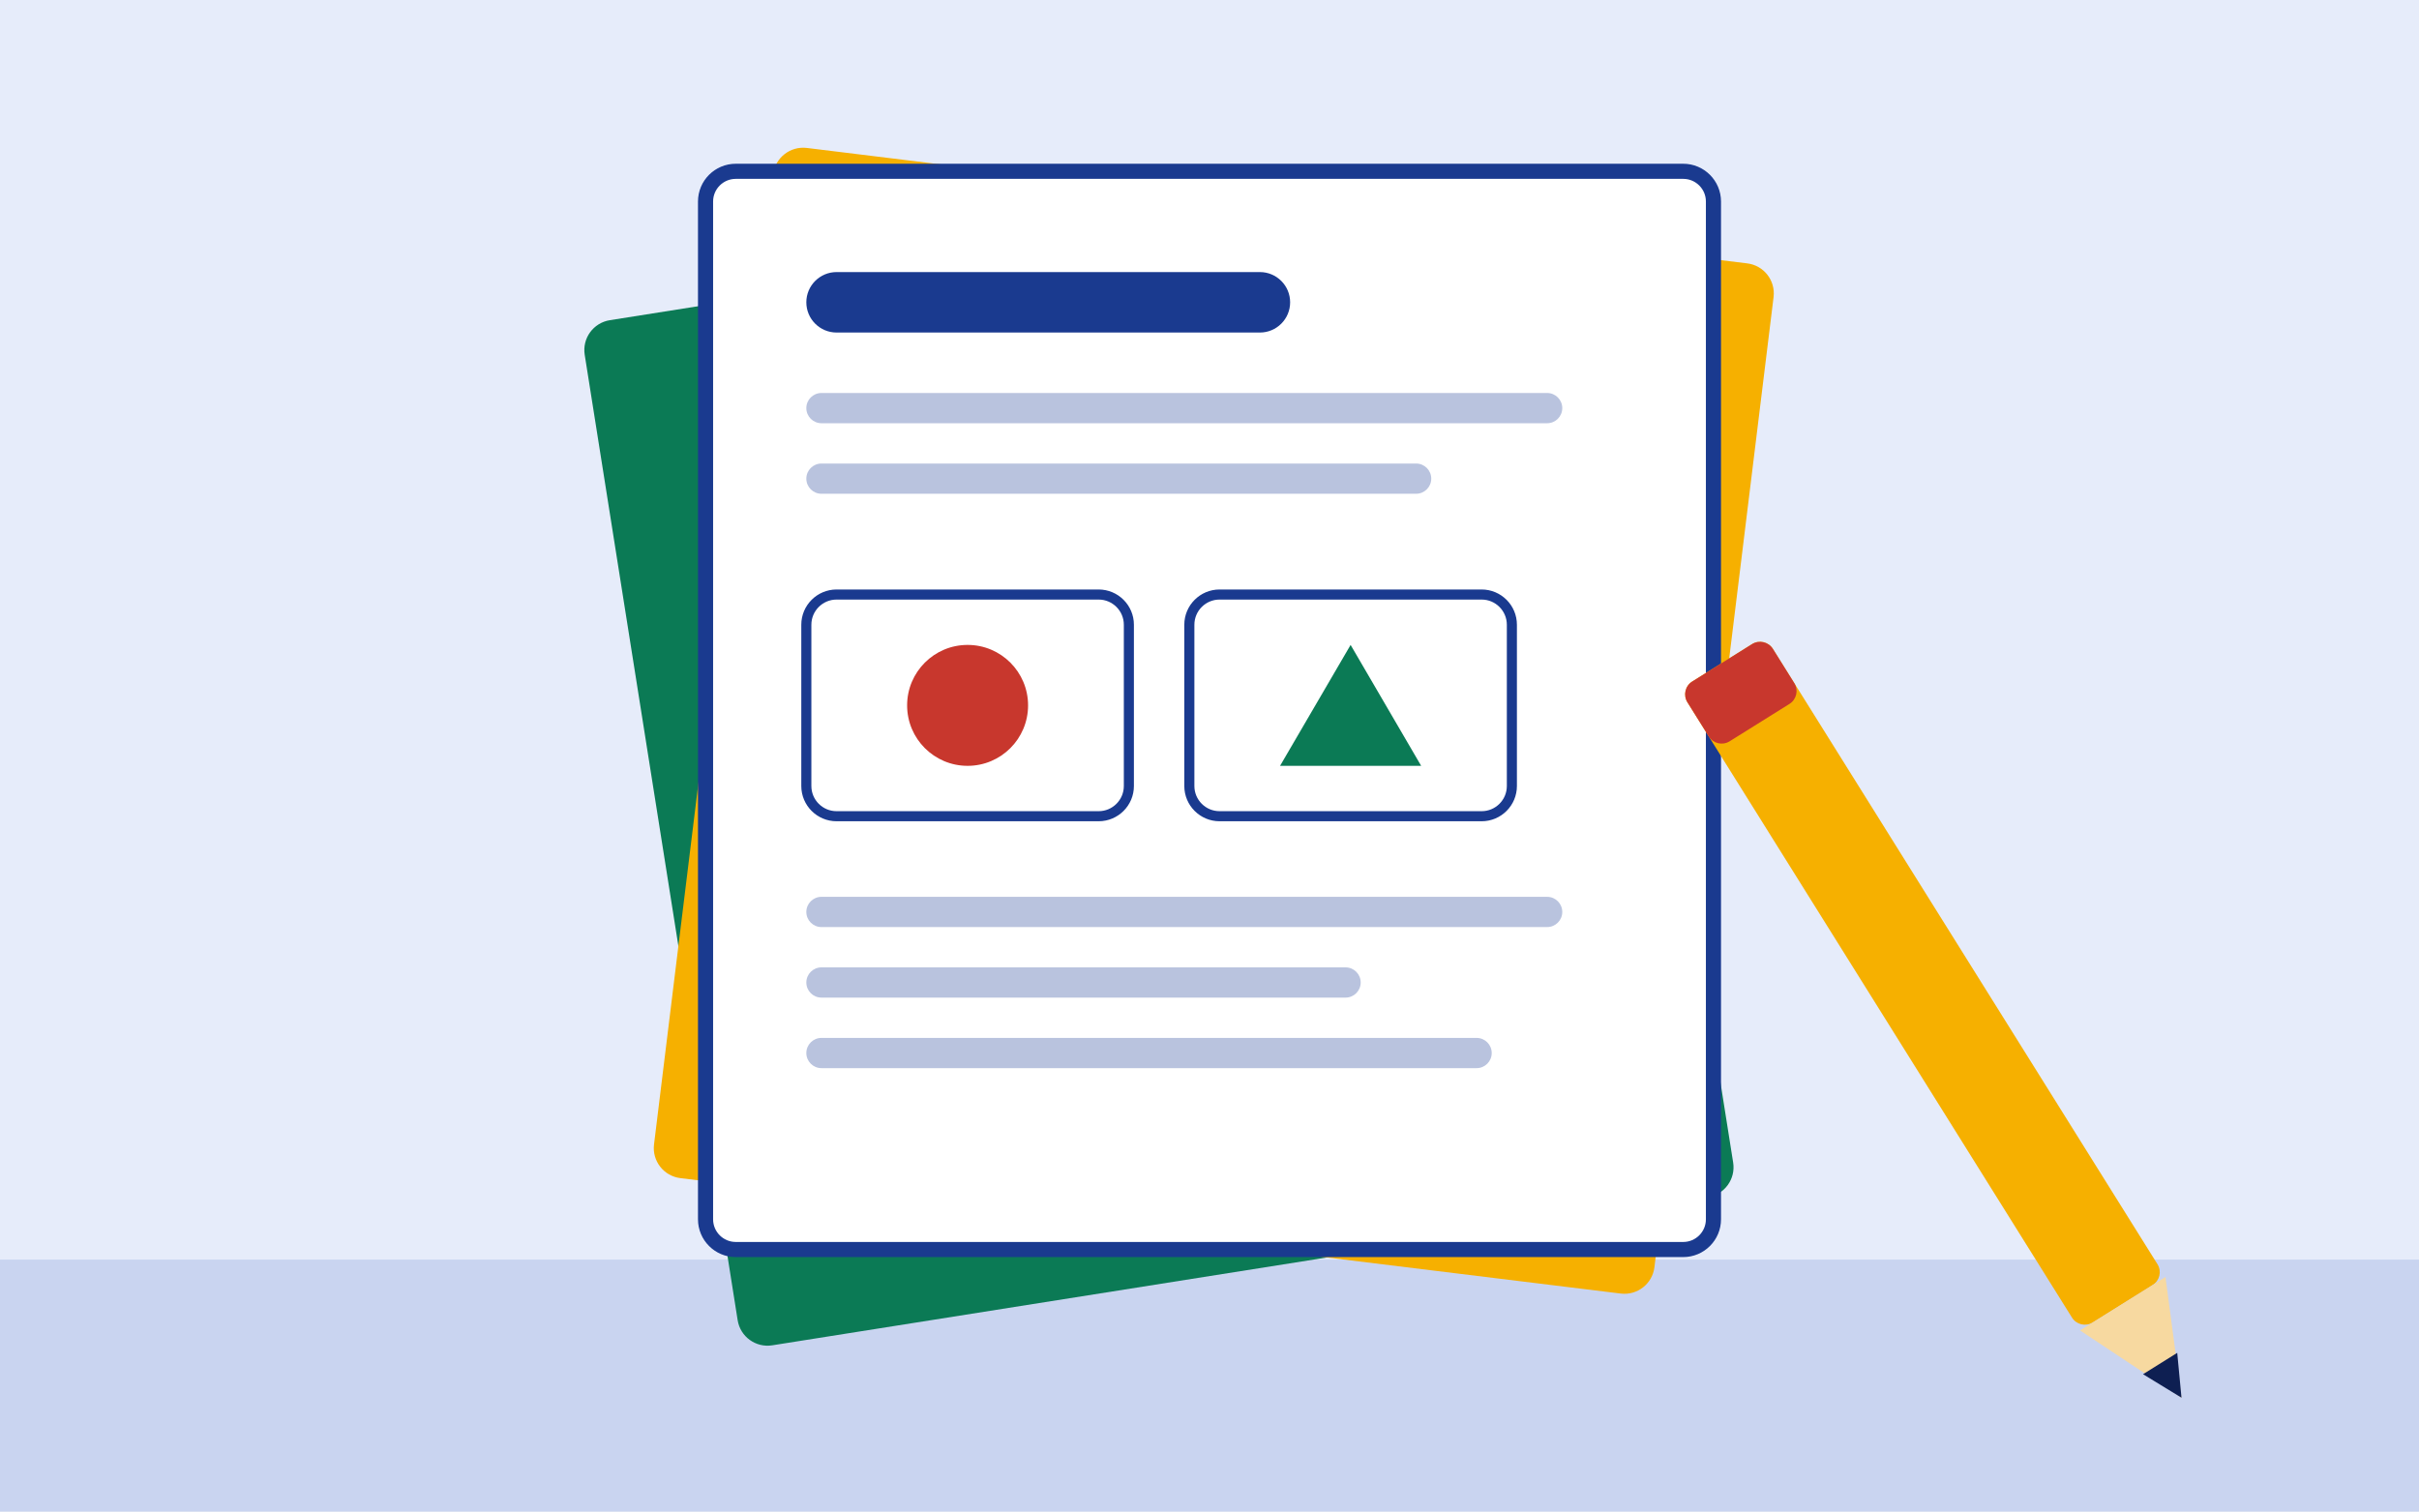
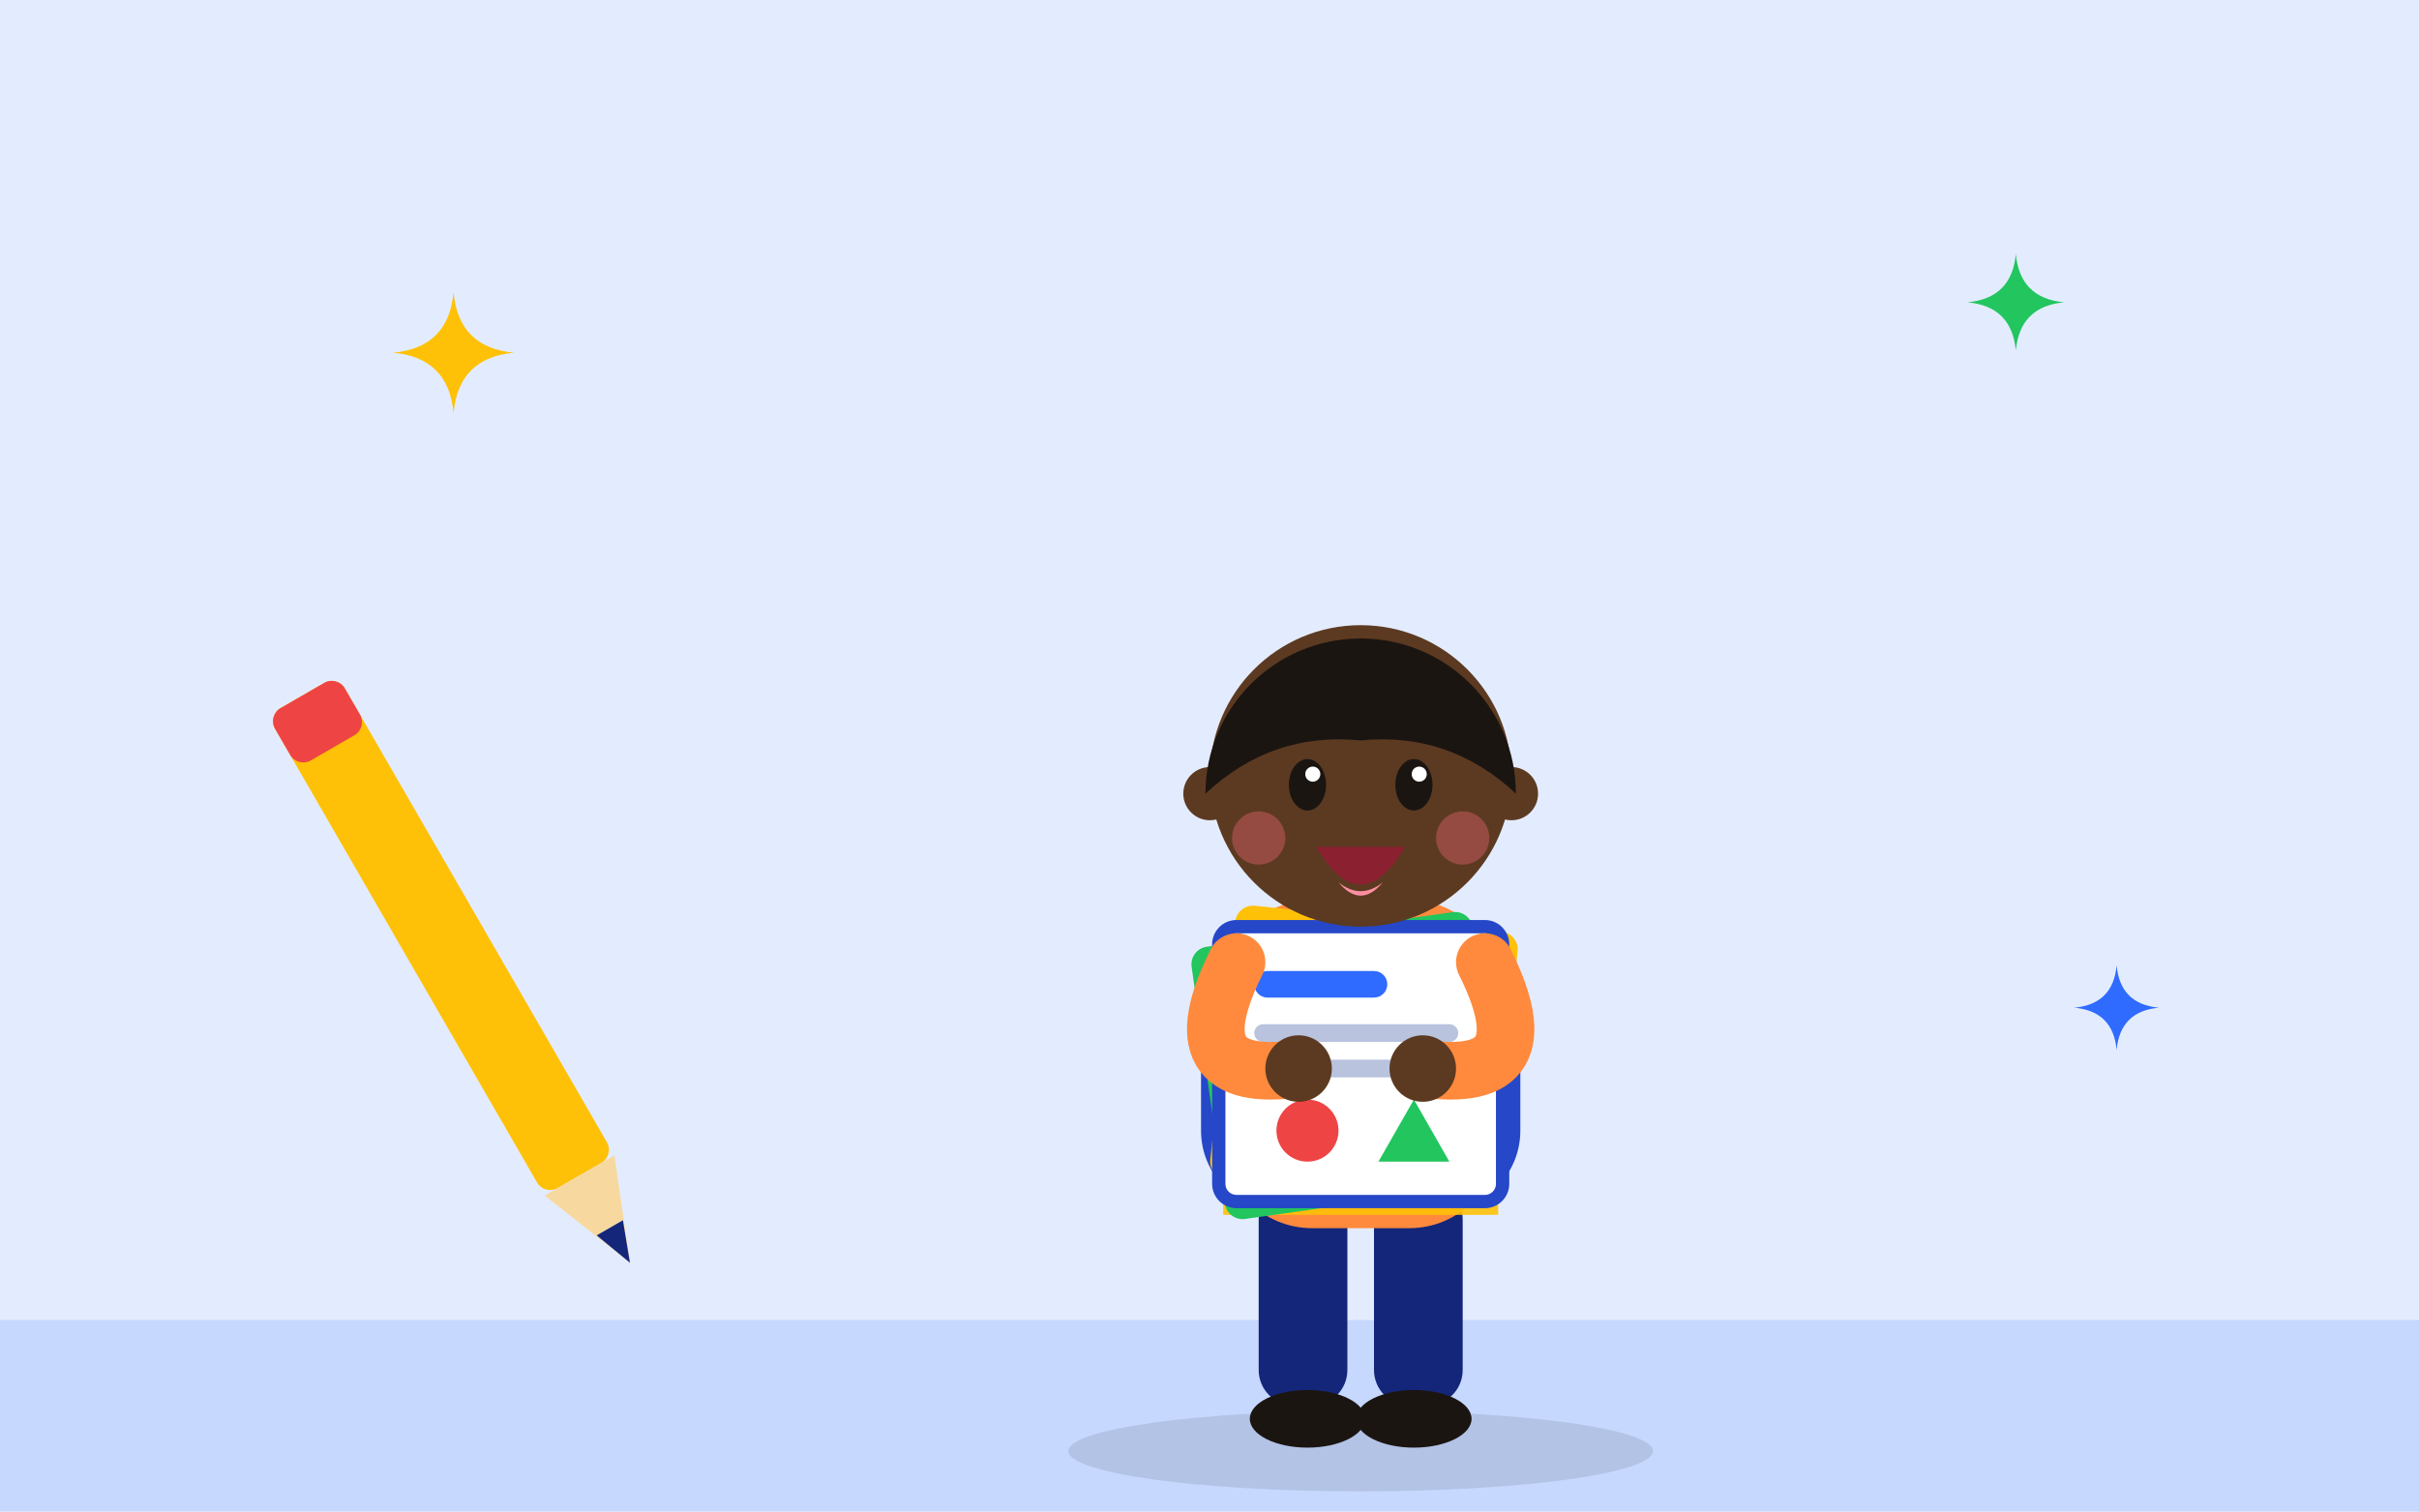
<svg xmlns="http://www.w3.org/2000/svg" viewBox="0 0 480 300" role="img" aria-labelledby="t">
-   <rect width="480" height="300" fill="#E6ECFA" />
-   <rect y="250" width="480" height="50" fill="#C9D4F0" />
-   <g transform="rotate(-9 240 150)">
-     <rect x="130" y="46" width="200" height="206" rx="6" fill="#0B7A55" />
+   <defs />
+   <rect width="480" height="300" fill="#E3ECFF" />
+   <rect y="262" width="480" height="38" fill="#C7D8FF" />
+   <path transform="translate(90 70) scale(1.0)" d="M0 -12 Q1 -1 12 0 Q1 1 0 12 Q-1 1 -12 0 Q-1 -1 0 -12Z" fill="#FFC107" />
+   <path transform="translate(400 60) scale(0.8)" d="M0 -12 Q1 -1 12 0 Q1 1 0 12 Q-1 1 -12 0 Q-1 -1 0 -12Z" fill="#22C55E" />
+   <path transform="translate(420 200) scale(0.7)" d="M0 -12 Q1 -1 12 0 Q1 1 0 12 Q-1 1 -12 0 Q-1 -1 0 -12Z" fill="#2F6BFF" />
+   <g transform="translate(90 190) rotate(-30)">
+     <rect x="-8" y="-60" width="16" height="110" rx="3" fill="#FFC107" />
+     <rect x="-8" y="-60" width="16" height="12" rx="3" fill="#EF4444" />
+     <polygon points="-8,50 8,50 0,70" fill="#F7D9A0" />
+     <polygon points="-3,62 3,62 0,70" fill="#14267A" />
  </g>
-   <g transform="rotate(7 240 150)">
-     <rect x="140" y="40" width="200" height="206" rx="6" fill="#F6B000" />
-   </g>
-   <g>
-     <rect x="140" y="34" width="200" height="214" rx="6" fill="#fff" stroke="#1A3A8F" stroke-width="3" />
-     <rect x="160" y="54" width="96" height="12" rx="6" fill="#1A3A8F" />
-     <rect x="160" y="78" width="150" height="6" rx="3" fill="#B9C3DE" />
-     <rect x="160" y="92" width="124" height="6" rx="3" fill="#B9C3DE" />
-     <g fill="none" stroke="#1A3A8F" stroke-width="2">
-       <rect x="160" y="118" width="64" height="44" rx="6" />
-       <rect x="236" y="118" width="64" height="44" rx="6" />
+   <ellipse cx="270" cy="288" rx="58" ry="8" fill="#000" opacity=".1" />
+   <g transform="translate(270 286) scale(0.88)">
+     <rect x="-36" y="-116" width="72" height="64" rx="18" fill="#2547C8" />
+     <rect x="-23" y="-58" width="20" height="50" rx="8" fill="#14267A" />
+     <rect x="3" y="-58" width="20" height="50" rx="8" fill="#14267A" />
+     <ellipse cx="-12" cy="-5" rx="13" ry="6.5" fill="#1B1512" />
+     <ellipse cx="12" cy="-5" rx="13" ry="6.5" fill="#1B1512" />
+     <rect x="-31" y="-122" width="62" height="74" rx="20" fill="#FF8A3D" />
+     <rect x="-31" y="-58" width="62" height="7" fill="#FFC107" opacity=".9" />
+     <path d="M-13 -120 L0 -102 L13 -120Z" fill="#fff" />
+     <g transform="rotate(-8 0 -80)">
+       <rect x="-34" y="-116" width="64" height="62" rx="4" fill="#22C55E" />
    </g>
-     <circle cx="192" cy="140" r="12" fill="#C8372D" />
-     <polygon points="268,128 282,152 254,152" fill="#0B7A55" />
-     <rect x="160" y="178" width="150" height="6" rx="3" fill="#B9C3DE" />
-     <rect x="160" y="192" width="110" height="6" rx="3" fill="#B9C3DE" />
-     <rect x="160" y="206" width="136" height="6" rx="3" fill="#B9C3DE" />
-   </g>
-   <g transform="rotate(-32 382 196)">
-     <rect x="372" y="120" width="20" height="150" rx="3" fill="#F6B000" />
-     <rect x="372" y="120" width="20" height="14" rx="3" fill="#C8372D" />
-     <polygon points="372,270 392,270 382,292" fill="#F7D9A0" />
-     <polygon points="378,284 386,284 382,292" fill="#0E1F52" />
+     <g transform="rotate(6 0 -80)">
+       <rect x="-32" y="-118" width="64" height="62" rx="4" fill="#FFC107" />
+     </g>
+     <rect x="-32" y="-116" width="64" height="62" rx="4" fill="#fff" stroke="#2547C8" stroke-width="3" />
+     <rect x="-24" y="-106" width="30" height="6" rx="3" fill="#2F6BFF" />
+     <rect x="-24" y="-94" width="46" height="4" rx="2" fill="#B9C3DE" />
+     <rect x="-24" y="-86" width="38" height="4" rx="2" fill="#B9C3DE" />
+     <circle cx="-12" cy="-70" r="7" fill="#EF4444" />
+     <polygon points="12,-77 20,-63 4,-63" fill="#22C55E" />
+     <path d="M-28 -108 Q-42 -80 -14 -84" fill="none" stroke="#FF8A3D" stroke-width="13" stroke-linecap="round" />
+     <circle cx="-14" cy="-84" r="7.5" fill="#5C3A21" />
+     <path d="M28 -108 Q42 -80 14 -84" fill="none" stroke="#FF8A3D" stroke-width="13" stroke-linecap="round" />
+     <circle cx="14" cy="-84" r="7.5" fill="#5C3A21" />
+     <circle cx="-34" cy="-146" r="6" fill="#5C3A21" />
+     <circle cx="34" cy="-146" r="6" fill="#5C3A21" />
+     <circle cx="0" cy="-150" r="34" fill="#5C3A21" />
+     <path d="M-35 -146 A35 35 0 0 1 35 -146 Q20 -160 0 -158 Q-20 -160 -35 -146Z" fill="#1B1512" />
+     <ellipse cx="-12" cy="-148" rx="4.2" ry="5.8" fill="#1B1512" />
+     <ellipse cx="12" cy="-148" rx="4.2" ry="5.8" fill="#1B1512" />
+     <circle cx="-10.8" cy="-150.4" r="1.7" fill="#fff" />
+     <circle cx="13.2" cy="-150.4" r="1.7" fill="#fff" />
+     <circle cx="-23" cy="-136" r="6" fill="#FF6B81" opacity=".35" />
+     <circle cx="23" cy="-136" r="6" fill="#FF6B81" opacity=".35" />
+     <path d="M-10 -134 Q0 -117 10 -134Z" fill="#8B2030" />
+     <path d="M-5 -126 Q0 -122 5 -126 Q0 -120 -5 -126Z" fill="#FF8FA3" />
  </g>
</svg>
